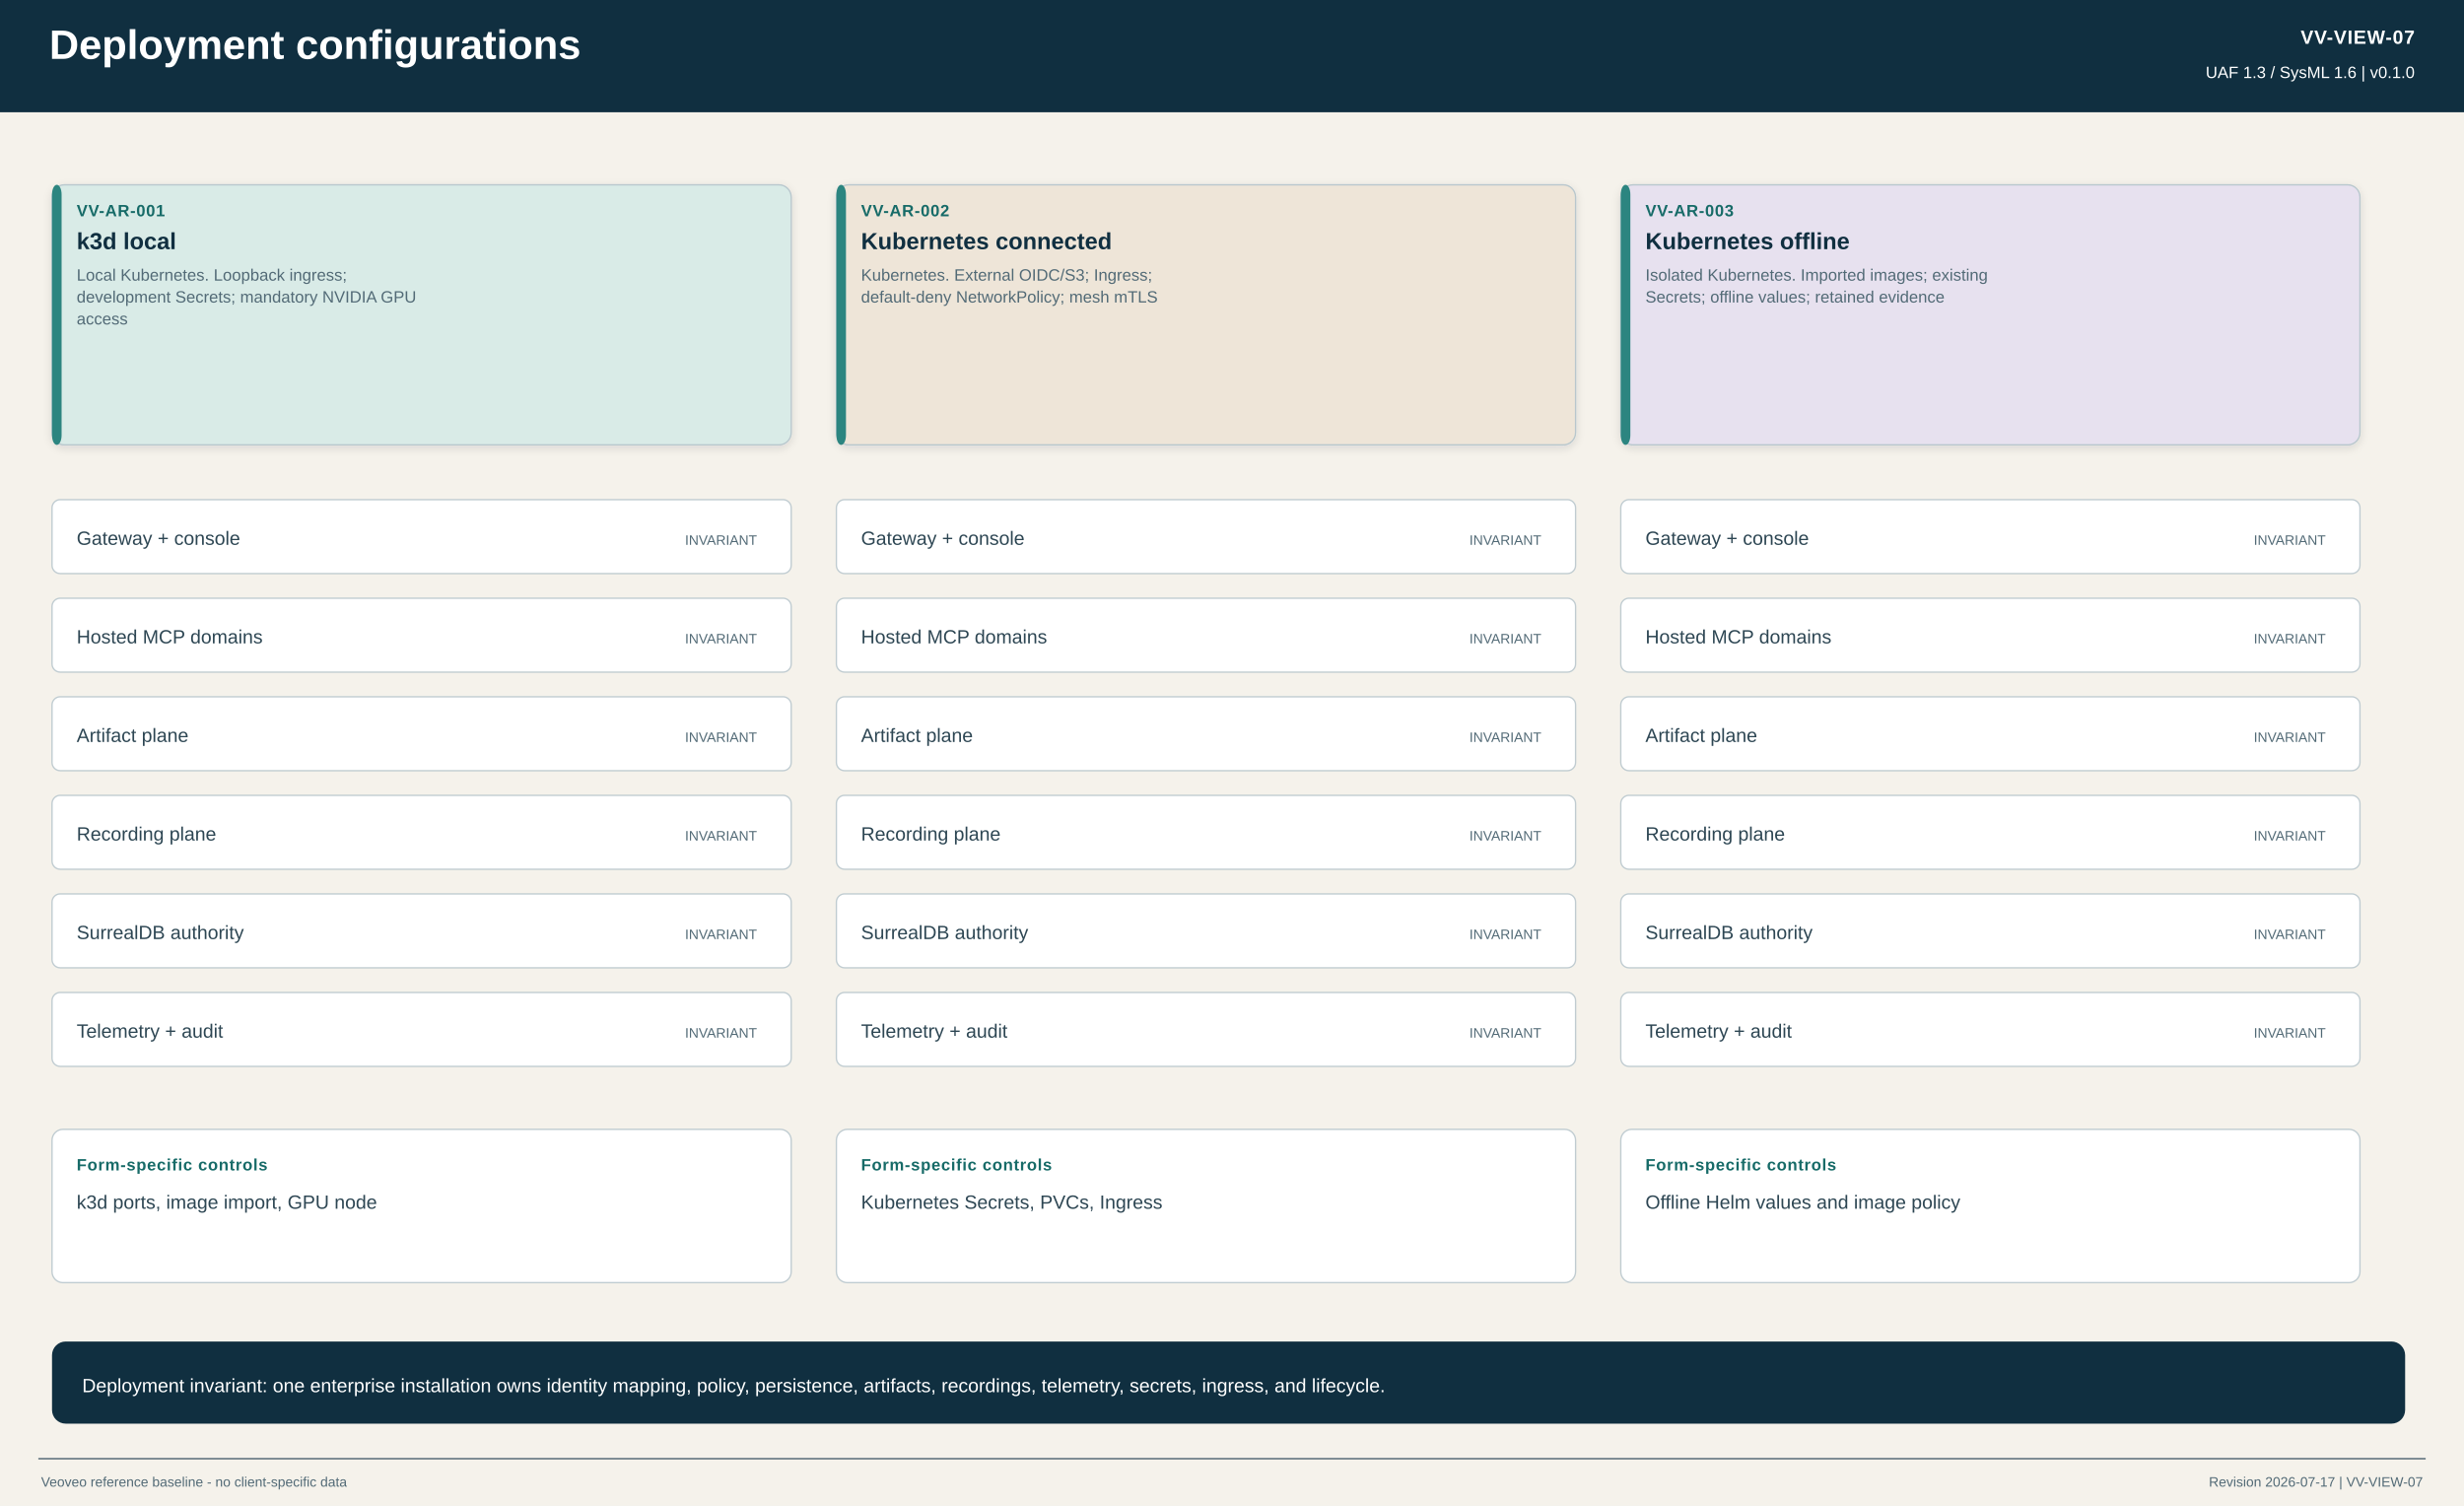
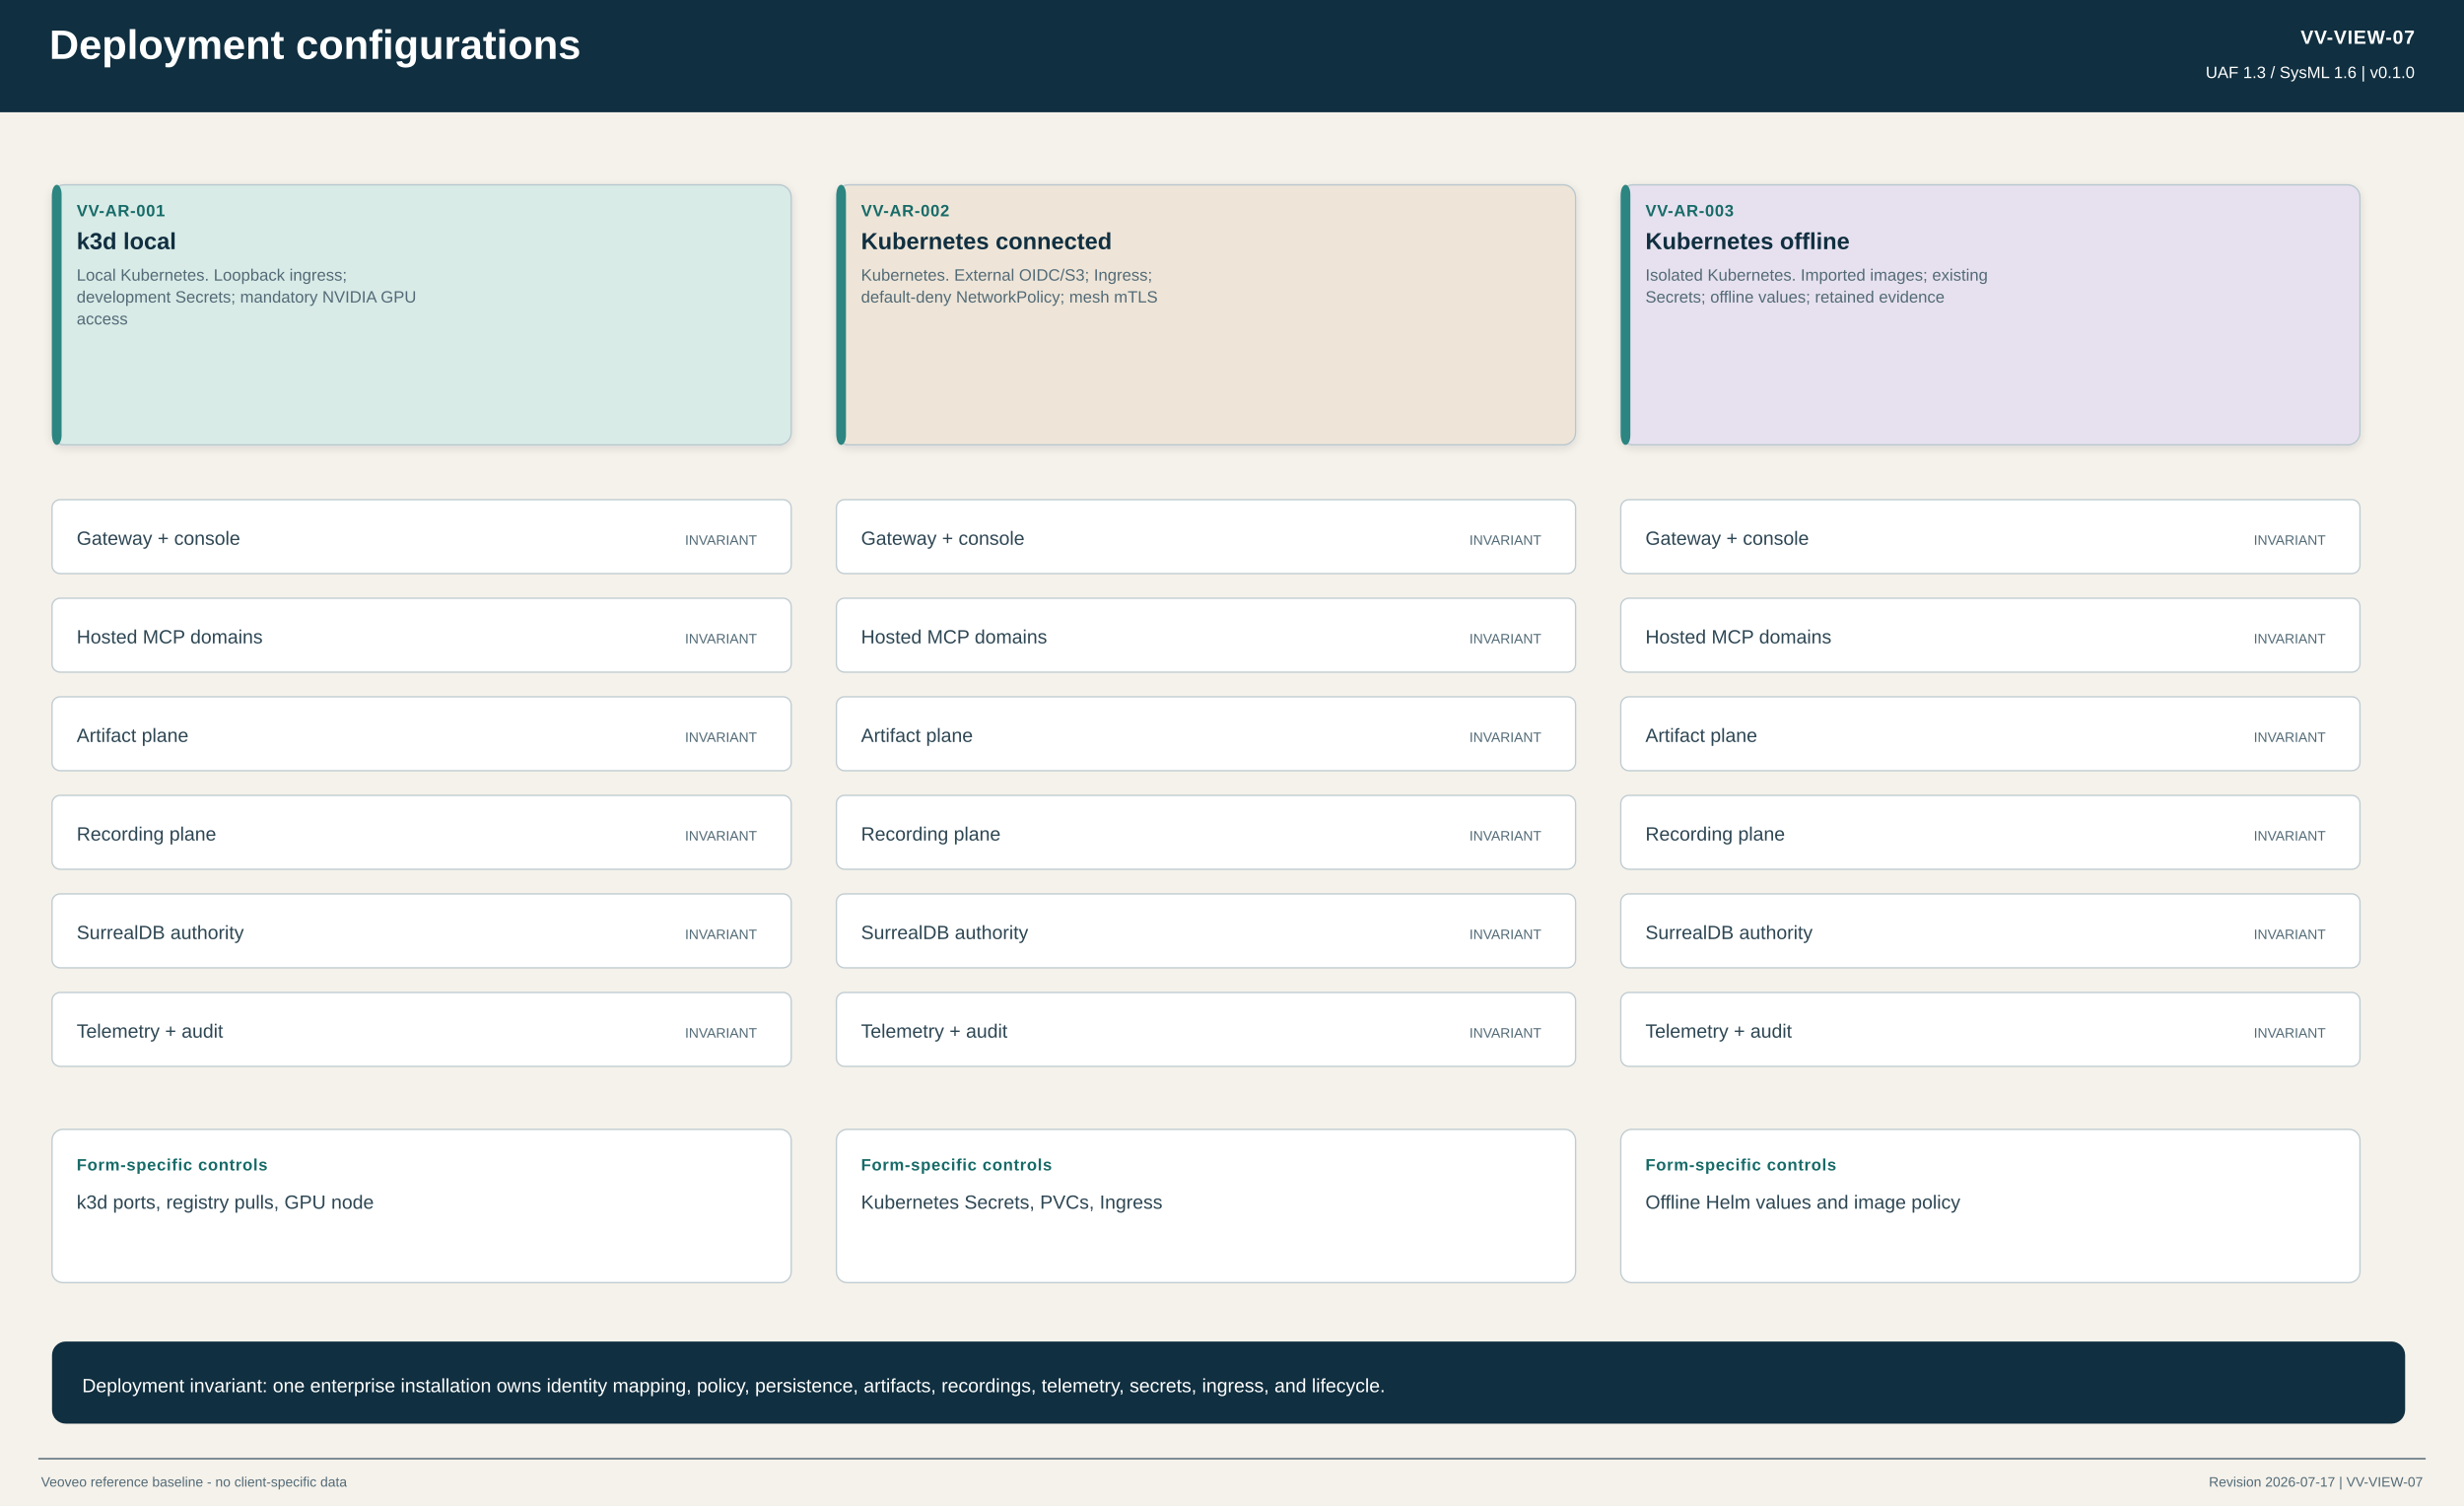
<svg xmlns="http://www.w3.org/2000/svg" viewBox="0 0 1800 1100" width="1800" height="1100" role="img" aria-labelledby="title desc">
  <defs>
    <marker id="arrow" viewBox="0 0 10 10" refX="9" refY="5" markerWidth="7" markerHeight="7" orient="auto-start-reverse">
      <path d="M 0 0 L 10 5 L 0 10 z" fill="#21465b" />
    </marker>
    <marker id="arrow-muted" viewBox="0 0 10 10" refX="9" refY="5" markerWidth="7" markerHeight="7" orient="auto-start-reverse">
      <path d="M 0 0 L 10 5 L 0 10 z" fill="#687983" />
    </marker>
    <filter id="shadow" x="-10%" y="-10%" width="120%" height="130%">
      <feDropShadow dx="0" dy="2" stdDeviation="3" flood-color="#0b2534" flood-opacity="0.12" />
    </filter>
  </defs>
  <style>
.title{font:700 30px Arial,Helvetica,sans-serif;fill:#102f40}.subtitle{font:400 15px Arial,Helvetica,sans-serif;fill:#4d626d}.label{font:700 14px Arial,Helvetica,sans-serif;fill:#102f40;letter-spacing:.04em}.node-title{font:700 17px Arial,Helvetica,sans-serif;fill:#102f40}.node-id{font:700 12px Arial,Helvetica,sans-serif;fill:#176b68;letter-spacing:.04em}.body{font:400 14px Arial,Helvetica,sans-serif;fill:#2d4653}.small{font:400 12px Arial,Helvetica,sans-serif;fill:#526a76}.tiny{font:400 10px Arial,Helvetica,sans-serif;fill:#526a76}.inverse{fill:#ffffff}.edge{stroke:#21465b;stroke-width:2.2;fill:none;marker-end:url(#arrow)}.edge-muted{stroke:#687983;stroke-width:1.6;fill:none;marker-end:url(#arrow-muted)}.edge-dash{stroke:#687983;stroke-width:1.5;stroke-dasharray:7 6;fill:none;marker-end:url(#arrow-muted)}
</style>
  <rect x="0" y="0" width="1800" height="1100" rx="0" fill="#f5f2eb" stroke="none" stroke-width="1" opacity="1" />
  <rect x="0" y="0" width="1800" height="82" rx="0" fill="#102f40" stroke="none" stroke-width="1" opacity="1" />
  <text x="36" y="43" class="title inverse" text-anchor="start">Deployment configurations</text>
  <text x="1764" y="32" class="label inverse" text-anchor="end">VV-VIEW-07</text>
  <text x="1764" y="57" class="small inverse" text-anchor="end">UAF 1.3 / SysML 1.6 | v0.1.0</text>
  <rect x="38" y="135" width="540" height="190" rx="9" fill="#d9ebe7" stroke="#b8c7cd" stroke-width="1" opacity="1" filter="url(#shadow)" />
  <rect x="38" y="135" width="7" height="190" rx="7" fill="#2c8580" stroke="none" stroke-width="1" opacity="1" />
  <text x="56" y="158" class="node-id" text-anchor="start">VV-AR-001</text>
  <text x="56" y="182" class="node-title" text-anchor="start">
    <tspan x="56" dy="0">k3d local</tspan>
  </text>
  <text x="56" y="205" class="small" text-anchor="start">
    <tspan x="56" dy="0">Local Kubernetes. Loopback ingress;</tspan>
    <tspan x="56" dy="16">development Secrets; mandatory NVIDIA GPU</tspan>
    <tspan x="56" dy="16">access</tspan>
  </text>
  <rect x="38" y="365" width="540" height="54" rx="6" fill="#ffffff" stroke="#c0ccd1" stroke-width="1" opacity="1" />
  <text x="56" y="398" class="body" text-anchor="start">Gateway + console</text>
  <text x="553" y="398" class="tiny" text-anchor="end">INVARIANT</text>
  <rect x="38" y="437" width="540" height="54" rx="6" fill="#ffffff" stroke="#c0ccd1" stroke-width="1" opacity="1" />
  <text x="56" y="470" class="body" text-anchor="start">Hosted MCP domains</text>
  <text x="553" y="470" class="tiny" text-anchor="end">INVARIANT</text>
  <rect x="38" y="509" width="540" height="54" rx="6" fill="#ffffff" stroke="#c0ccd1" stroke-width="1" opacity="1" />
  <text x="56" y="542" class="body" text-anchor="start">Artifact plane</text>
  <text x="553" y="542" class="tiny" text-anchor="end">INVARIANT</text>
  <rect x="38" y="581" width="540" height="54" rx="6" fill="#ffffff" stroke="#c0ccd1" stroke-width="1" opacity="1" />
  <text x="56" y="614" class="body" text-anchor="start">Recording plane</text>
  <text x="553" y="614" class="tiny" text-anchor="end">INVARIANT</text>
  <rect x="38" y="653" width="540" height="54" rx="6" fill="#ffffff" stroke="#c0ccd1" stroke-width="1" opacity="1" />
  <text x="56" y="686" class="body" text-anchor="start">SurrealDB authority</text>
  <text x="553" y="686" class="tiny" text-anchor="end">INVARIANT</text>
  <rect x="38" y="725" width="540" height="54" rx="6" fill="#ffffff" stroke="#c0ccd1" stroke-width="1" opacity="1" />
  <text x="56" y="758" class="body" text-anchor="start">Telemetry + audit</text>
  <text x="553" y="758" class="tiny" text-anchor="end">INVARIANT</text>
  <rect x="38" y="825" width="540" height="112" rx="8" fill="#ffffff" stroke="#c0ccd1" stroke-width="1" opacity="1" />
  <text x="56" y="855" class="node-id" text-anchor="start">Form-specific controls</text>
  <text x="56" y="883" class="body" text-anchor="start">
-     <tspan x="56" dy="0">k3d ports, image import, GPU node</tspan>
+     <tspan x="56" dy="0">k3d ports, registry pulls, GPU node</tspan>
  </text>
  <rect x="611" y="135" width="540" height="190" rx="9" fill="#eee5d8" stroke="#b8c7cd" stroke-width="1" opacity="1" filter="url(#shadow)" />
  <rect x="611" y="135" width="7" height="190" rx="7" fill="#2c8580" stroke="none" stroke-width="1" opacity="1" />
  <text x="629" y="158" class="node-id" text-anchor="start">VV-AR-002</text>
  <text x="629" y="182" class="node-title" text-anchor="start">
    <tspan x="629" dy="0">Kubernetes connected</tspan>
  </text>
  <text x="629" y="205" class="small" text-anchor="start">
    <tspan x="629" dy="0">Kubernetes. External OIDC/S3; Ingress;</tspan>
    <tspan x="629" dy="16">default-deny NetworkPolicy; mesh mTLS</tspan>
  </text>
  <rect x="611" y="365" width="540" height="54" rx="6" fill="#ffffff" stroke="#c0ccd1" stroke-width="1" opacity="1" />
  <text x="629" y="398" class="body" text-anchor="start">Gateway + console</text>
  <text x="1126" y="398" class="tiny" text-anchor="end">INVARIANT</text>
  <rect x="611" y="437" width="540" height="54" rx="6" fill="#ffffff" stroke="#c0ccd1" stroke-width="1" opacity="1" />
  <text x="629" y="470" class="body" text-anchor="start">Hosted MCP domains</text>
  <text x="1126" y="470" class="tiny" text-anchor="end">INVARIANT</text>
  <rect x="611" y="509" width="540" height="54" rx="6" fill="#ffffff" stroke="#c0ccd1" stroke-width="1" opacity="1" />
  <text x="629" y="542" class="body" text-anchor="start">Artifact plane</text>
  <text x="1126" y="542" class="tiny" text-anchor="end">INVARIANT</text>
  <rect x="611" y="581" width="540" height="54" rx="6" fill="#ffffff" stroke="#c0ccd1" stroke-width="1" opacity="1" />
  <text x="629" y="614" class="body" text-anchor="start">Recording plane</text>
  <text x="1126" y="614" class="tiny" text-anchor="end">INVARIANT</text>
  <rect x="611" y="653" width="540" height="54" rx="6" fill="#ffffff" stroke="#c0ccd1" stroke-width="1" opacity="1" />
  <text x="629" y="686" class="body" text-anchor="start">SurrealDB authority</text>
  <text x="1126" y="686" class="tiny" text-anchor="end">INVARIANT</text>
  <rect x="611" y="725" width="540" height="54" rx="6" fill="#ffffff" stroke="#c0ccd1" stroke-width="1" opacity="1" />
  <text x="629" y="758" class="body" text-anchor="start">Telemetry + audit</text>
  <text x="1126" y="758" class="tiny" text-anchor="end">INVARIANT</text>
  <rect x="611" y="825" width="540" height="112" rx="8" fill="#ffffff" stroke="#c0ccd1" stroke-width="1" opacity="1" />
  <text x="629" y="855" class="node-id" text-anchor="start">Form-specific controls</text>
  <text x="629" y="883" class="body" text-anchor="start">
    <tspan x="629" dy="0">Kubernetes Secrets, PVCs, Ingress</tspan>
  </text>
  <rect x="1184" y="135" width="540" height="190" rx="9" fill="#e7e1ef" stroke="#b8c7cd" stroke-width="1" opacity="1" filter="url(#shadow)" />
  <rect x="1184" y="135" width="7" height="190" rx="7" fill="#2c8580" stroke="none" stroke-width="1" opacity="1" />
  <text x="1202" y="158" class="node-id" text-anchor="start">VV-AR-003</text>
  <text x="1202" y="182" class="node-title" text-anchor="start">
    <tspan x="1202" dy="0">Kubernetes offline</tspan>
  </text>
  <text x="1202" y="205" class="small" text-anchor="start">
    <tspan x="1202" dy="0">Isolated Kubernetes. Imported images; existing</tspan>
    <tspan x="1202" dy="16">Secrets; offline values; retained evidence</tspan>
  </text>
  <rect x="1184" y="365" width="540" height="54" rx="6" fill="#ffffff" stroke="#c0ccd1" stroke-width="1" opacity="1" />
  <text x="1202" y="398" class="body" text-anchor="start">Gateway + console</text>
  <text x="1699" y="398" class="tiny" text-anchor="end">INVARIANT</text>
  <rect x="1184" y="437" width="540" height="54" rx="6" fill="#ffffff" stroke="#c0ccd1" stroke-width="1" opacity="1" />
  <text x="1202" y="470" class="body" text-anchor="start">Hosted MCP domains</text>
  <text x="1699" y="470" class="tiny" text-anchor="end">INVARIANT</text>
  <rect x="1184" y="509" width="540" height="54" rx="6" fill="#ffffff" stroke="#c0ccd1" stroke-width="1" opacity="1" />
  <text x="1202" y="542" class="body" text-anchor="start">Artifact plane</text>
  <text x="1699" y="542" class="tiny" text-anchor="end">INVARIANT</text>
  <rect x="1184" y="581" width="540" height="54" rx="6" fill="#ffffff" stroke="#c0ccd1" stroke-width="1" opacity="1" />
  <text x="1202" y="614" class="body" text-anchor="start">Recording plane</text>
  <text x="1699" y="614" class="tiny" text-anchor="end">INVARIANT</text>
  <rect x="1184" y="653" width="540" height="54" rx="6" fill="#ffffff" stroke="#c0ccd1" stroke-width="1" opacity="1" />
  <text x="1202" y="686" class="body" text-anchor="start">SurrealDB authority</text>
  <text x="1699" y="686" class="tiny" text-anchor="end">INVARIANT</text>
  <rect x="1184" y="725" width="540" height="54" rx="6" fill="#ffffff" stroke="#c0ccd1" stroke-width="1" opacity="1" />
  <text x="1202" y="758" class="body" text-anchor="start">Telemetry + audit</text>
  <text x="1699" y="758" class="tiny" text-anchor="end">INVARIANT</text>
  <rect x="1184" y="825" width="540" height="112" rx="8" fill="#ffffff" stroke="#c0ccd1" stroke-width="1" opacity="1" />
  <text x="1202" y="855" class="node-id" text-anchor="start">Form-specific controls</text>
  <text x="1202" y="883" class="body" text-anchor="start">
    <tspan x="1202" dy="0">Offline Helm values and image policy</tspan>
  </text>
  <rect x="38" y="980" width="1719" height="60" rx="10" fill="#102f40" stroke="none" stroke-width="1" opacity="1" />
  <text x="60" y="1017" class="body inverse" text-anchor="start">Deployment invariant: one enterprise installation owns identity mapping, policy, persistence, artifacts, recordings, telemetry, secrets, ingress, and lifecycle.</text>
  <rect x="28" y="1065" width="1744" height="1.2" rx="0" fill="#687983" stroke="none" stroke-width="1" opacity="1" />
  <text x="30" y="1086" class="tiny" text-anchor="start">Veoveo reference baseline - no client-specific data</text>
  <text x="1770" y="1086" class="tiny" text-anchor="end">Revision 2026-07-17 | VV-VIEW-07</text>
</svg>
